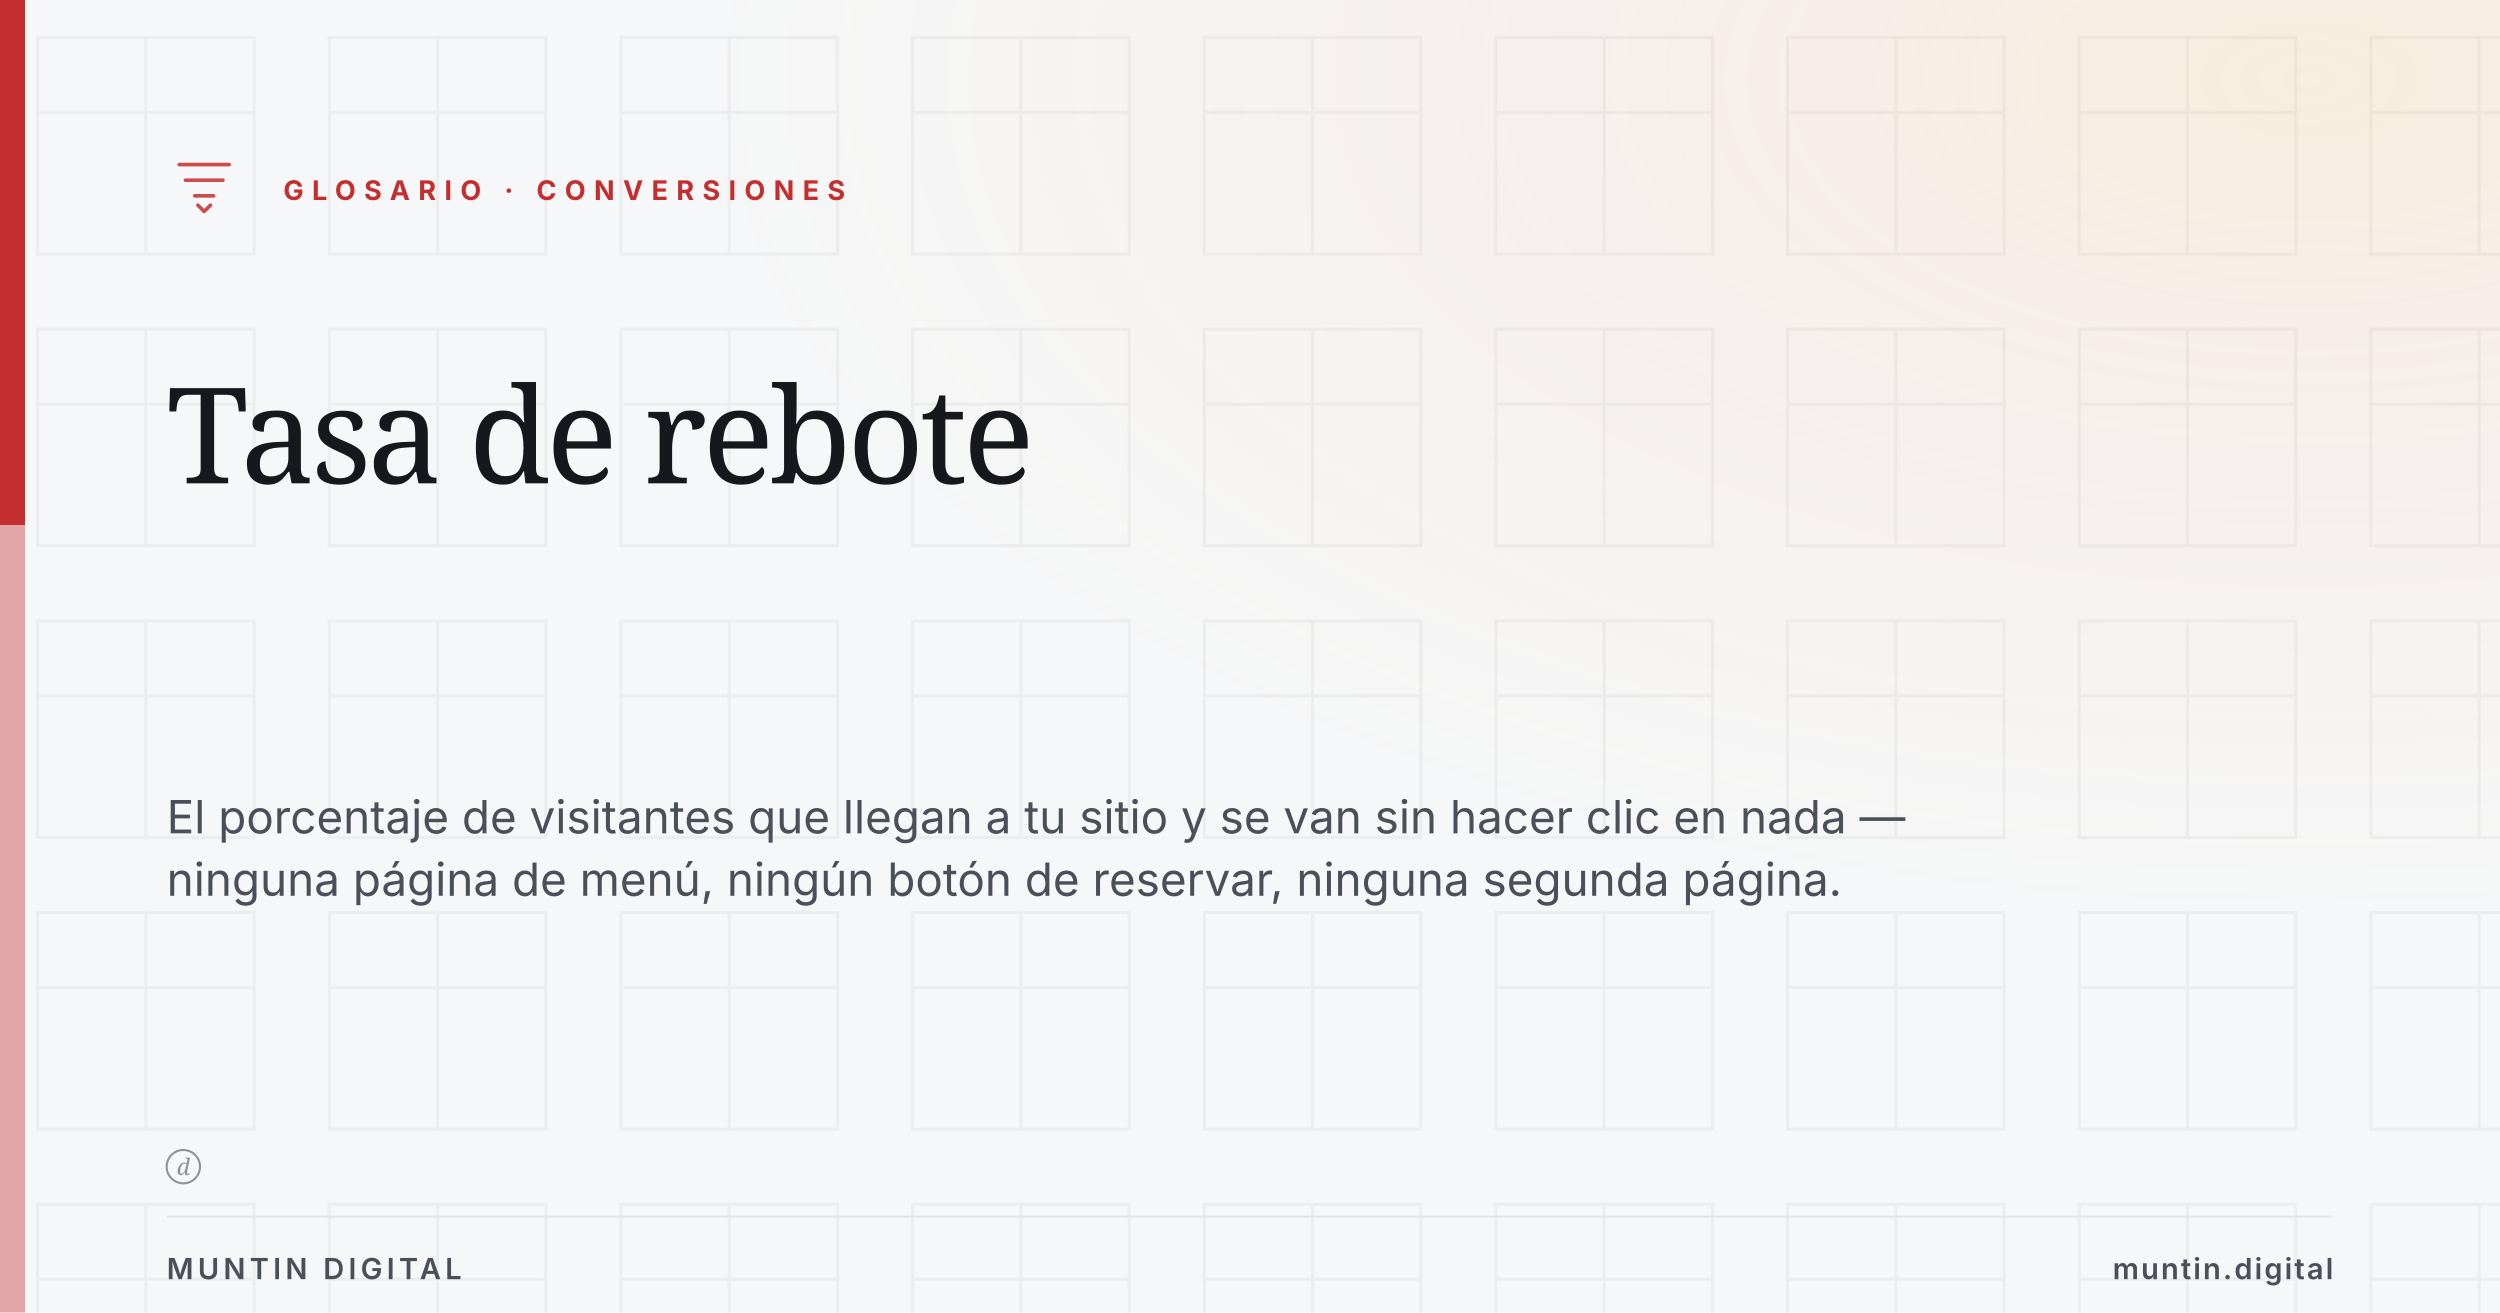
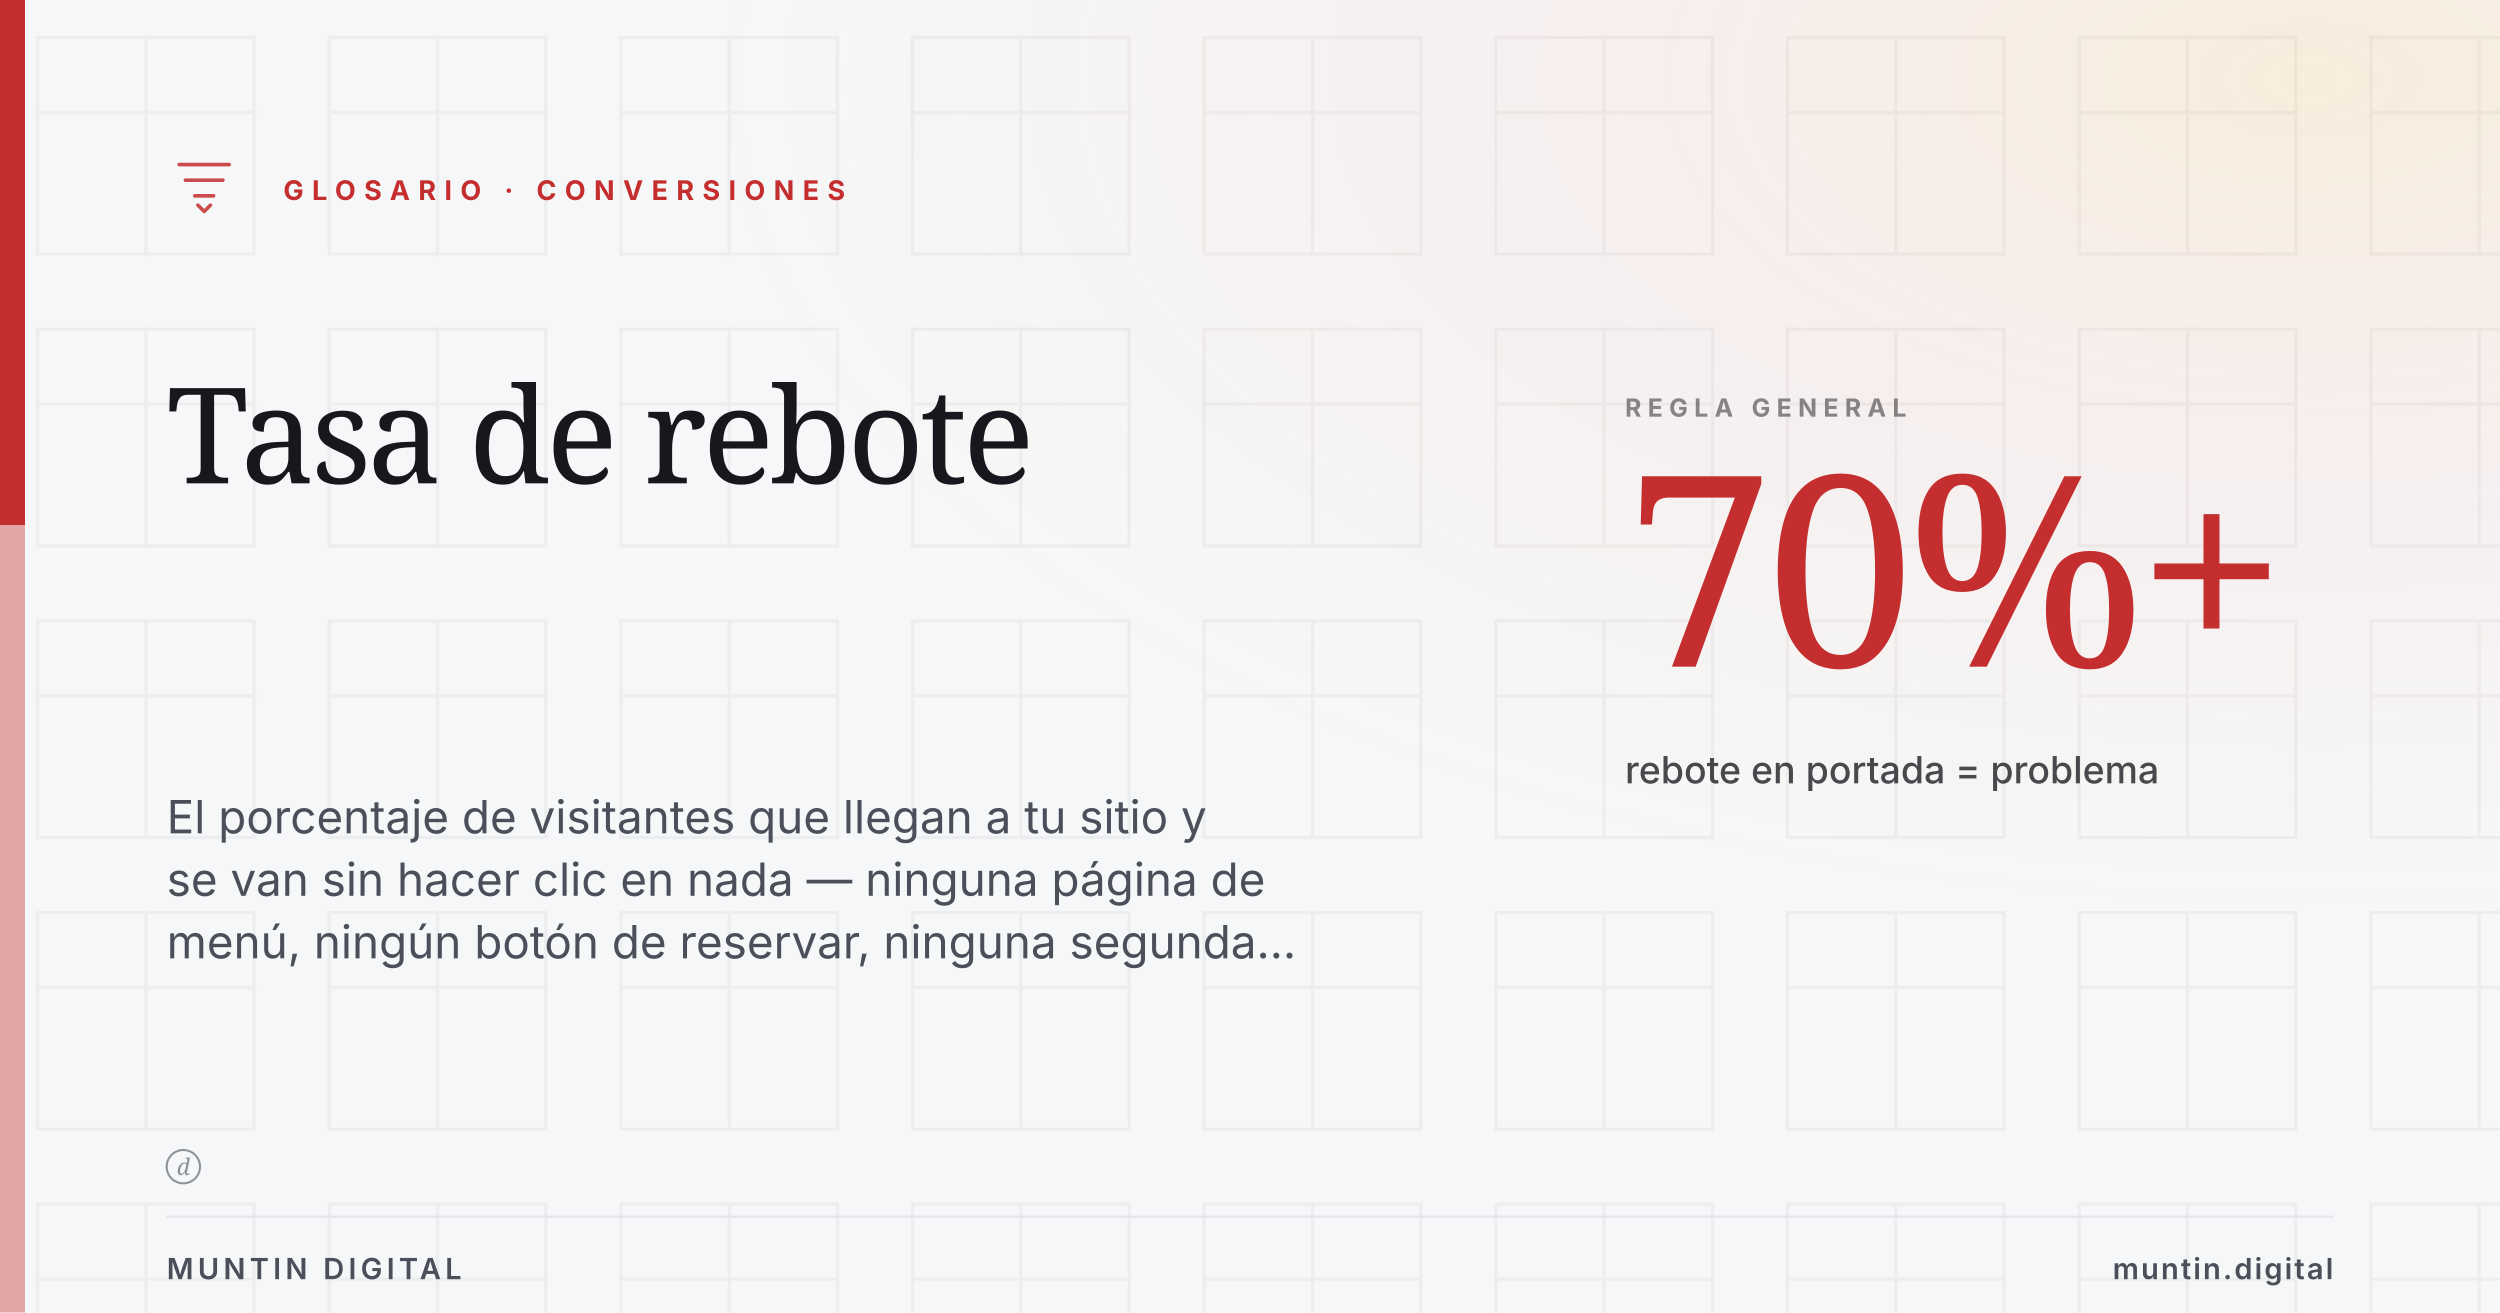
<svg xmlns="http://www.w3.org/2000/svg" viewBox="0 0 1200 630" width="1200" height="630">
  <rect width="1200" height="630" fill="#F6F7F8" />
  <defs>
    <pattern id="muntinField" x="0" y="0" width="140" height="140" patternUnits="userSpaceOnUse">
      <g transform="translate(18, 18)" fill="none" stroke="#16181D" stroke-width="1.5" stroke-linecap="square" stroke-linejoin="miter">
        <rect x="0" y="0" width="104" height="104" />
        <line x1="52" y1="0" x2="52" y2="104" />
        <line x1="0" y1="36" x2="104" y2="36" />
      </g>
    </pattern>
  </defs>
  <rect width="1200" height="630" fill="url(#muntinField)" opacity="0.045" />
  <defs>
    <radialGradient id="ghWarmSoft" cx="92%" cy="6%" r="64%">
      <stop offset="0%" stop-color="#FFB020" stop-opacity="0.13" />
      <stop offset="52%" stop-color="#FF6B5C" stop-opacity="0.05" />
      <stop offset="100%" stop-color="#FFB020" stop-opacity="0" />
    </radialGradient>
  </defs>
  <rect width="1200" height="630" fill="url(#ghWarmSoft)" />
  <rect x="0" y="0" width="12" height="252" fill="#C42E2E" />
  <rect x="0" y="252" width="12" height="378" fill="#C42E2E" opacity="0.4" />
  <g transform="translate(80, 70) scale(1.5)" fill="none" stroke="#C42E2E" stroke-width="1.167" stroke-linecap="round" stroke-linejoin="round" color="#C42E2E" opacity="0.85">
    <line x1="4" y1="6" x2="20" y2="6" />
    <line x1="6" y1="11" x2="18" y2="11" />
    <line x1="9" y1="16" x2="15" y2="16" />
    <polyline points="10 19 12 21 14 19" />
  </g>
  <text x="136" y="96" font-family="Inter, Arial, sans-serif" font-size="13" font-weight="700" letter-spacing="4" fill="#C42E2E">GLOSARIO · CONVERSIONES</text>
  <text x="80" y="232" font-family="Fraunces, Georgia, serif" font-size="64" font-weight="500" letter-spacing="-2" fill="#16181D">Tasa de rebote</text>
  <text x="80" y="400" font-family="Inter, Arial, sans-serif" font-size="22" font-weight="400" fill="#4A4F59">
-     <tspan x="80" dy="0">El porcentaje de visitantes que llegan a tu sitio y se van sin hacer clic en nada —</tspan>
-     <tspan x="80" dy="30">ninguna página de menú, ningún botón de reservar, ninguna segunda página.</tspan>
+     <tspan x="80" dy="0">El porcentaje de visitantes que llegan a tu sitio y</tspan>
+     <tspan x="80" dy="30">se van sin hacer clic en nada — ninguna página de</tspan>
+     <tspan x="80" dy="30">menú, ningún botón de reservar, ninguna segunda…</tspan>
  </text>
+   <text x="780" y="200" font-family="Inter, Arial, sans-serif" font-size="12" font-weight="700" letter-spacing="3" fill="#16181D" opacity="0.5">REGLA GENERAL</text>
+   <text x="780" y="320" font-family="Fraunces, Georgia, serif" font-size="128" font-weight="500" letter-spacing="-4" fill="#C42E2E">70%+</text>
+   <text x="780" y="376" font-family="Inter, Arial, sans-serif" font-size="18" font-weight="500" fill="#16181D" opacity="0.78">rebote en portada = problema</text>
  <g transform="translate(80, 552)" fill="#4A4F59" opacity="0.6">
    <circle cx="8" cy="8" r="8" fill="none" stroke="#4A4F59" stroke-width="1" />
    <text x="8" y="12" text-anchor="middle" font-family="Fraunces, Georgia, serif" font-style="italic" font-size="11" font-weight="500" fill="#4A4F59">d</text>
  </g>
  <line x1="80" y1="584" x2="1120" y2="584" stroke="#E3E5E9" stroke-width="1" />
  <text x="80" y="614" font-family="Inter, Arial, sans-serif" font-size="14" font-weight="600" letter-spacing="2" fill="#4A4F59">MUNTIN DIGITAL</text>
  <text x="1120" y="614" text-anchor="end" font-family="Inter, Arial, sans-serif" font-size="14" font-weight="600" letter-spacing="1" fill="#4A4F59">muntin.digital</text>
</svg>
